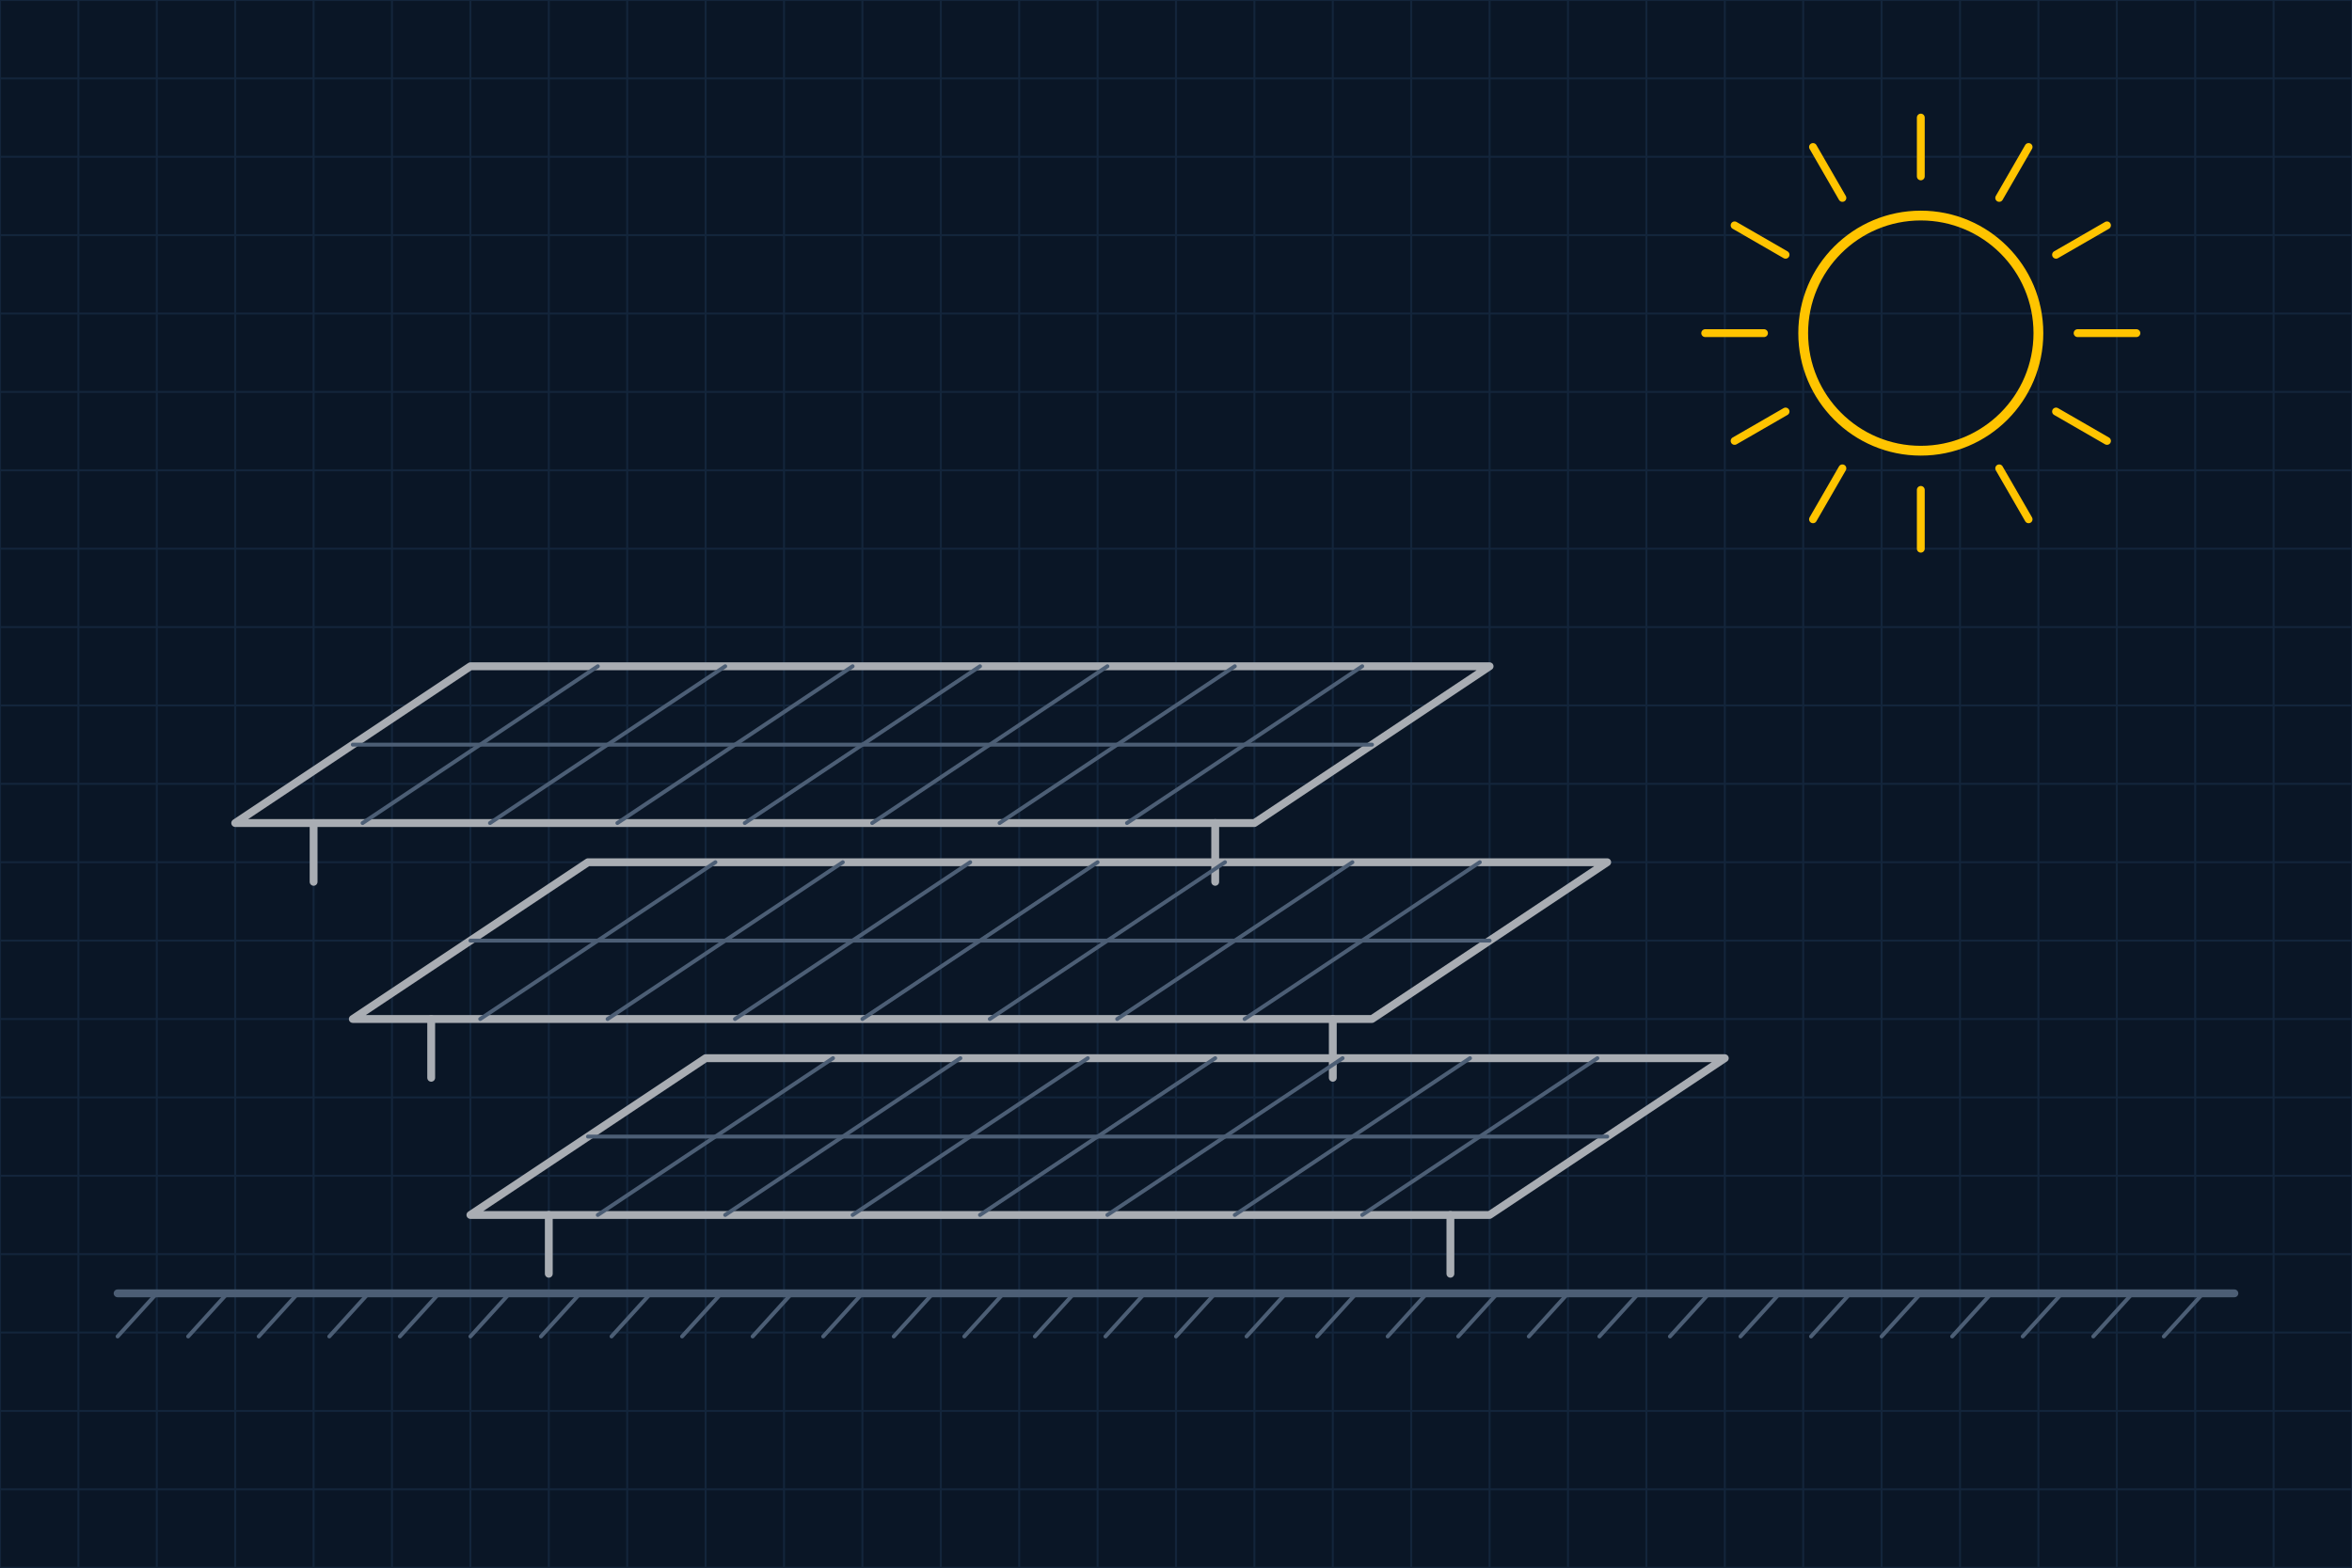
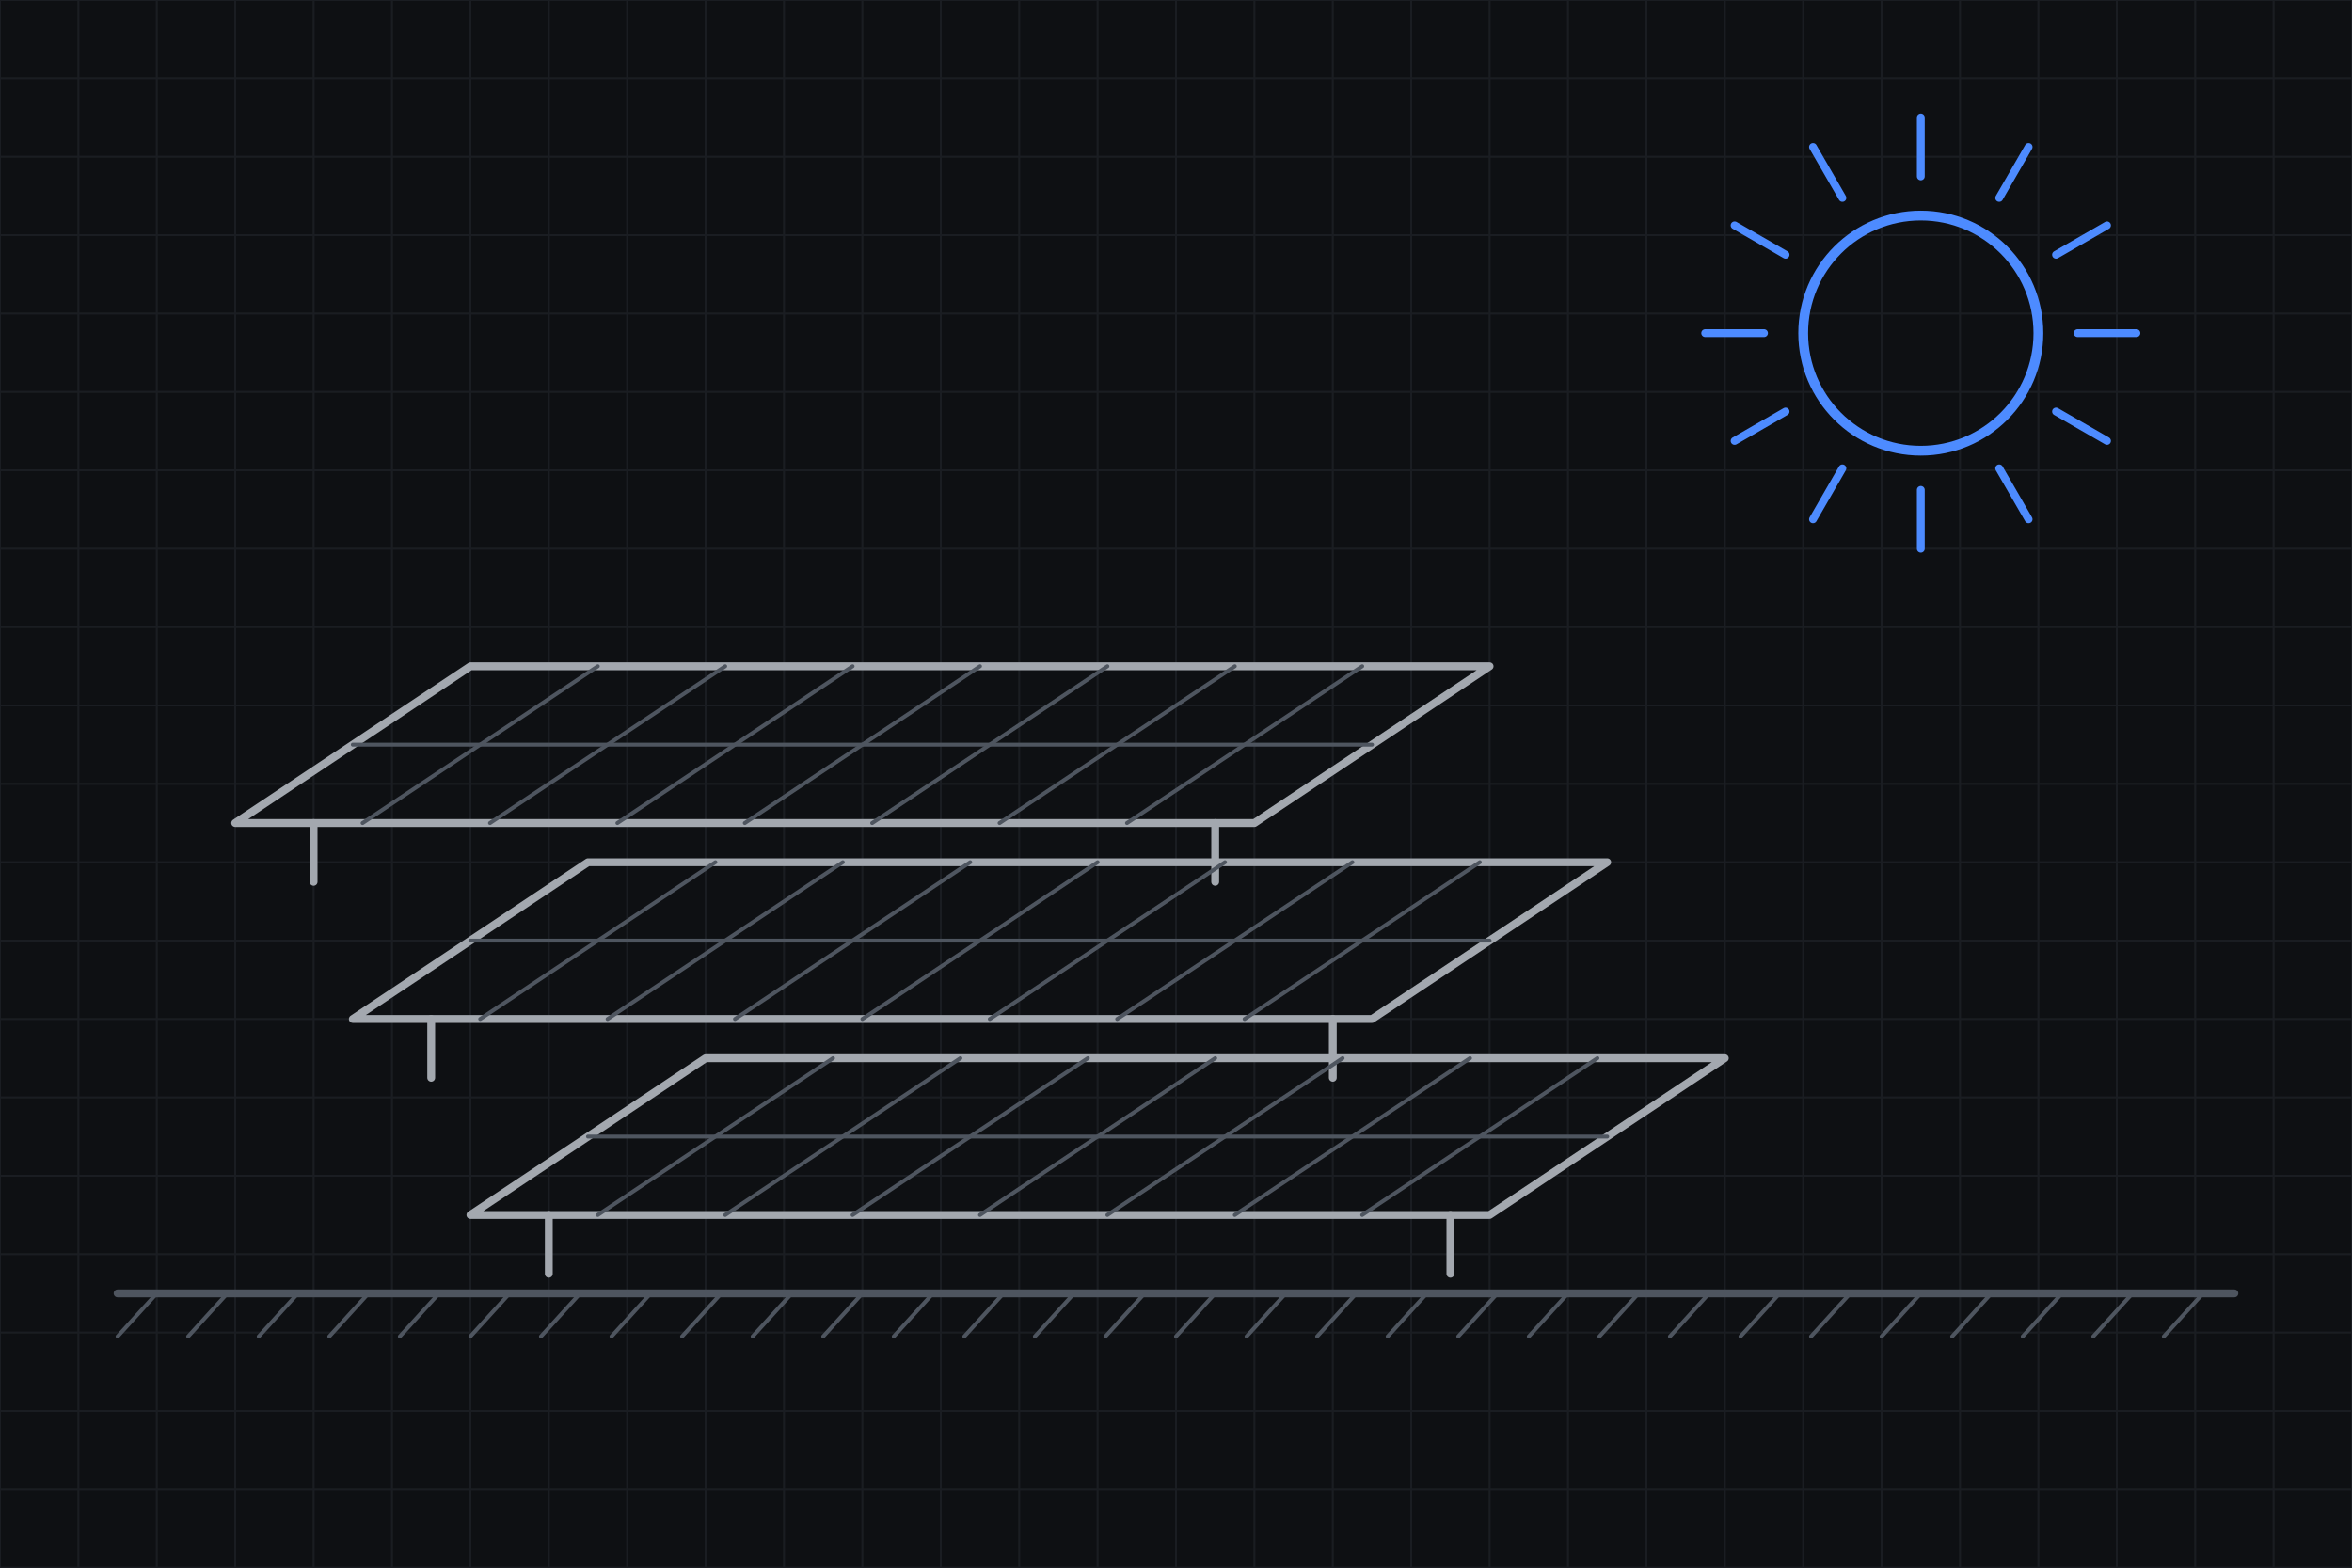
<svg xmlns="http://www.w3.org/2000/svg" viewBox="0 0 1200 800" role="img" aria-label="Solar plant">
-   <rect width="1200" height="800" fill="#0A1626" />
-   <g stroke="#13253B" stroke-width="1">
+   <rect width="1200" height="800" fill="#0E1013" />
+   <g stroke="#1A1D22" stroke-width="1">
    <path d="M0 0V800" />
    <path d="M40 0V800" />
    <path d="M80 0V800" />
    <path d="M120 0V800" />
    <path d="M160 0V800" />
    <path d="M200 0V800" />
    <path d="M240 0V800" />
    <path d="M280 0V800" />
    <path d="M320 0V800" />
    <path d="M360 0V800" />
    <path d="M400 0V800" />
    <path d="M440 0V800" />
    <path d="M480 0V800" />
    <path d="M520 0V800" />
    <path d="M560 0V800" />
    <path d="M600 0V800" />
    <path d="M640 0V800" />
    <path d="M680 0V800" />
    <path d="M720 0V800" />
    <path d="M760 0V800" />
    <path d="M800 0V800" />
    <path d="M840 0V800" />
    <path d="M880 0V800" />
    <path d="M920 0V800" />
    <path d="M960 0V800" />
    <path d="M1000 0V800" />
    <path d="M1040 0V800" />
    <path d="M1080 0V800" />
    <path d="M1120 0V800" />
    <path d="M1160 0V800" />
    <path d="M1200 0V800" />
    <path d="M0 0H1200" />
    <path d="M0 40H1200" />
    <path d="M0 80H1200" />
    <path d="M0 120H1200" />
    <path d="M0 160H1200" />
    <path d="M0 200H1200" />
    <path d="M0 240H1200" />
    <path d="M0 280H1200" />
    <path d="M0 320H1200" />
    <path d="M0 360H1200" />
    <path d="M0 400H1200" />
    <path d="M0 440H1200" />
    <path d="M0 480H1200" />
    <path d="M0 520H1200" />
    <path d="M0 560H1200" />
    <path d="M0 600H1200" />
    <path d="M0 640H1200" />
    <path d="M0 680H1200" />
    <path d="M0 720H1200" />
    <path d="M0 760H1200" />
    <path d="M0 800H1200" />
  </g>
  <g fill="none" stroke-linecap="round" stroke-linejoin="round">
-     <path d="M60 660H1140" stroke="#4C5E75" stroke-width="4" />
-     <path d="M80 660l-20 22" stroke="#4C5E75" stroke-width="2" />
-     <path d="M116 660l-20 22" stroke="#4C5E75" stroke-width="2" />
-     <path d="M152 660l-20 22" stroke="#4C5E75" stroke-width="2" />
-     <path d="M188 660l-20 22" stroke="#4C5E75" stroke-width="2" />
-     <path d="M224 660l-20 22" stroke="#4C5E75" stroke-width="2" />
-     <path d="M260 660l-20 22" stroke="#4C5E75" stroke-width="2" />
-     <path d="M296 660l-20 22" stroke="#4C5E75" stroke-width="2" />
-     <path d="M332 660l-20 22" stroke="#4C5E75" stroke-width="2" />
-     <path d="M368 660l-20 22" stroke="#4C5E75" stroke-width="2" />
-     <path d="M404 660l-20 22" stroke="#4C5E75" stroke-width="2" />
-     <path d="M440 660l-20 22" stroke="#4C5E75" stroke-width="2" />
-     <path d="M476 660l-20 22" stroke="#4C5E75" stroke-width="2" />
-     <path d="M512 660l-20 22" stroke="#4C5E75" stroke-width="2" />
-     <path d="M548 660l-20 22" stroke="#4C5E75" stroke-width="2" />
-     <path d="M584 660l-20 22" stroke="#4C5E75" stroke-width="2" />
-     <path d="M620 660l-20 22" stroke="#4C5E75" stroke-width="2" />
-     <path d="M656 660l-20 22" stroke="#4C5E75" stroke-width="2" />
-     <path d="M692 660l-20 22" stroke="#4C5E75" stroke-width="2" />
-     <path d="M728 660l-20 22" stroke="#4C5E75" stroke-width="2" />
-     <path d="M764 660l-20 22" stroke="#4C5E75" stroke-width="2" />
-     <path d="M800 660l-20 22" stroke="#4C5E75" stroke-width="2" />
-     <path d="M836 660l-20 22" stroke="#4C5E75" stroke-width="2" />
-     <path d="M872 660l-20 22" stroke="#4C5E75" stroke-width="2" />
-     <path d="M908 660l-20 22" stroke="#4C5E75" stroke-width="2" />
-     <path d="M944 660l-20 22" stroke="#4C5E75" stroke-width="2" />
-     <path d="M980 660l-20 22" stroke="#4C5E75" stroke-width="2" />
-     <path d="M1016 660l-20 22" stroke="#4C5E75" stroke-width="2" />
-     <path d="M1052 660l-20 22" stroke="#4C5E75" stroke-width="2" />
-     <path d="M1088 660l-20 22" stroke="#4C5E75" stroke-width="2" />
-     <path d="M1124 660l-20 22" stroke="#4C5E75" stroke-width="2" />
-     <circle cx="980" cy="170" r="60" stroke="#FFC400" stroke-width="5" />
-     <path d="M1060 170L1090 170" stroke="#FFC400" stroke-width="4" />
-     <path d="M1049 210L1075 225" stroke="#FFC400" stroke-width="4" />
-     <path d="M1020 239L1035 265" stroke="#FFC400" stroke-width="4" />
-     <path d="M980 250L980 280" stroke="#FFC400" stroke-width="4" />
-     <path d="M940 239L925 265" stroke="#FFC400" stroke-width="4" />
-     <path d="M911 210L885 225" stroke="#FFC400" stroke-width="4" />
-     <path d="M900 170L870 170" stroke="#FFC400" stroke-width="4" />
-     <path d="M911 130L885 115" stroke="#FFC400" stroke-width="4" />
-     <path d="M940 101L925 75" stroke="#FFC400" stroke-width="4" />
-     <path d="M980 90L980 60" stroke="#FFC400" stroke-width="4" />
-     <path d="M1020 101L1035 75" stroke="#FFC400" stroke-width="4" />
-     <path d="M1049 130L1075 115" stroke="#FFC400" stroke-width="4" />
-     <path d="M120 420L240 340H760L640 420Z" stroke="#A9ADB3" stroke-width="4" />
-     <path d="M185 420L305 340" stroke="#4C5E75" stroke-width="2" />
-     <path d="M250 420L370 340" stroke="#4C5E75" stroke-width="2" />
-     <path d="M315 420L435 340" stroke="#4C5E75" stroke-width="2" />
-     <path d="M380 420L500 340" stroke="#4C5E75" stroke-width="2" />
-     <path d="M445 420L565 340" stroke="#4C5E75" stroke-width="2" />
-     <path d="M510 420L630 340" stroke="#4C5E75" stroke-width="2" />
-     <path d="M575 420L695 340" stroke="#4C5E75" stroke-width="2" />
-     <path d="M180 380H700" stroke="#4C5E75" stroke-width="2" />
-     <path d="M160 420V450M620 420V450" stroke="#A9ADB3" stroke-width="4" />
-     <path d="M180 520L300 440H820L700 520Z" stroke="#A9ADB3" stroke-width="4" />
-     <path d="M245 520L365 440" stroke="#4C5E75" stroke-width="2" />
-     <path d="M310 520L430 440" stroke="#4C5E75" stroke-width="2" />
-     <path d="M375 520L495 440" stroke="#4C5E75" stroke-width="2" />
-     <path d="M440 520L560 440" stroke="#4C5E75" stroke-width="2" />
-     <path d="M505 520L625 440" stroke="#4C5E75" stroke-width="2" />
-     <path d="M570 520L690 440" stroke="#4C5E75" stroke-width="2" />
-     <path d="M635 520L755 440" stroke="#4C5E75" stroke-width="2" />
-     <path d="M240 480H760" stroke="#4C5E75" stroke-width="2" />
-     <path d="M220 520V550M680 520V550" stroke="#A9ADB3" stroke-width="4" />
-     <path d="M240 620L360 540H880L760 620Z" stroke="#A9ADB3" stroke-width="4" />
-     <path d="M305 620L425 540" stroke="#4C5E75" stroke-width="2" />
-     <path d="M370 620L490 540" stroke="#4C5E75" stroke-width="2" />
-     <path d="M435 620L555 540" stroke="#4C5E75" stroke-width="2" />
-     <path d="M500 620L620 540" stroke="#4C5E75" stroke-width="2" />
-     <path d="M565 620L685 540" stroke="#4C5E75" stroke-width="2" />
-     <path d="M630 620L750 540" stroke="#4C5E75" stroke-width="2" />
-     <path d="M695 620L815 540" stroke="#4C5E75" stroke-width="2" />
-     <path d="M300 580H820" stroke="#4C5E75" stroke-width="2" />
-     <path d="M280 620V650M740 620V650" stroke="#A9ADB3" stroke-width="4" />
+     <path d="M60 660H1140" stroke="#4E555F" stroke-width="4" />
+     <path d="M80 660l-20 22" stroke="#4E555F" stroke-width="2" />
+     <path d="M116 660l-20 22" stroke="#4E555F" stroke-width="2" />
+     <path d="M152 660l-20 22" stroke="#4E555F" stroke-width="2" />
+     <path d="M188 660l-20 22" stroke="#4E555F" stroke-width="2" />
+     <path d="M224 660l-20 22" stroke="#4E555F" stroke-width="2" />
+     <path d="M260 660l-20 22" stroke="#4E555F" stroke-width="2" />
+     <path d="M296 660l-20 22" stroke="#4E555F" stroke-width="2" />
+     <path d="M332 660l-20 22" stroke="#4E555F" stroke-width="2" />
+     <path d="M368 660l-20 22" stroke="#4E555F" stroke-width="2" />
+     <path d="M404 660l-20 22" stroke="#4E555F" stroke-width="2" />
+     <path d="M440 660l-20 22" stroke="#4E555F" stroke-width="2" />
+     <path d="M476 660l-20 22" stroke="#4E555F" stroke-width="2" />
+     <path d="M512 660l-20 22" stroke="#4E555F" stroke-width="2" />
+     <path d="M548 660l-20 22" stroke="#4E555F" stroke-width="2" />
+     <path d="M584 660l-20 22" stroke="#4E555F" stroke-width="2" />
+     <path d="M620 660l-20 22" stroke="#4E555F" stroke-width="2" />
+     <path d="M656 660l-20 22" stroke="#4E555F" stroke-width="2" />
+     <path d="M692 660l-20 22" stroke="#4E555F" stroke-width="2" />
+     <path d="M728 660l-20 22" stroke="#4E555F" stroke-width="2" />
+     <path d="M764 660l-20 22" stroke="#4E555F" stroke-width="2" />
+     <path d="M800 660l-20 22" stroke="#4E555F" stroke-width="2" />
+     <path d="M836 660l-20 22" stroke="#4E555F" stroke-width="2" />
+     <path d="M872 660l-20 22" stroke="#4E555F" stroke-width="2" />
+     <path d="M908 660l-20 22" stroke="#4E555F" stroke-width="2" />
+     <path d="M944 660l-20 22" stroke="#4E555F" stroke-width="2" />
+     <path d="M980 660l-20 22" stroke="#4E555F" stroke-width="2" />
+     <path d="M1016 660l-20 22" stroke="#4E555F" stroke-width="2" />
+     <path d="M1052 660l-20 22" stroke="#4E555F" stroke-width="2" />
+     <path d="M1088 660l-20 22" stroke="#4E555F" stroke-width="2" />
+     <path d="M1124 660l-20 22" stroke="#4E555F" stroke-width="2" />
+     <circle cx="980" cy="170" r="60" stroke="#4D8BFF" stroke-width="5" />
+     <path d="M1060 170L1090 170" stroke="#4D8BFF" stroke-width="4" />
+     <path d="M1049 210L1075 225" stroke="#4D8BFF" stroke-width="4" />
+     <path d="M1020 239L1035 265" stroke="#4D8BFF" stroke-width="4" />
+     <path d="M980 250L980 280" stroke="#4D8BFF" stroke-width="4" />
+     <path d="M940 239L925 265" stroke="#4D8BFF" stroke-width="4" />
+     <path d="M911 210L885 225" stroke="#4D8BFF" stroke-width="4" />
+     <path d="M900 170L870 170" stroke="#4D8BFF" stroke-width="4" />
+     <path d="M911 130L885 115" stroke="#4D8BFF" stroke-width="4" />
+     <path d="M940 101L925 75" stroke="#4D8BFF" stroke-width="4" />
+     <path d="M980 90L980 60" stroke="#4D8BFF" stroke-width="4" />
+     <path d="M1020 101L1035 75" stroke="#4D8BFF" stroke-width="4" />
+     <path d="M1049 130L1075 115" stroke="#4D8BFF" stroke-width="4" />
+     <path d="M120 420L240 340H760L640 420Z" stroke="#A3A8AF" stroke-width="4" />
+     <path d="M185 420L305 340" stroke="#4E555F" stroke-width="2" />
+     <path d="M250 420L370 340" stroke="#4E555F" stroke-width="2" />
+     <path d="M315 420L435 340" stroke="#4E555F" stroke-width="2" />
+     <path d="M380 420L500 340" stroke="#4E555F" stroke-width="2" />
+     <path d="M445 420L565 340" stroke="#4E555F" stroke-width="2" />
+     <path d="M510 420L630 340" stroke="#4E555F" stroke-width="2" />
+     <path d="M575 420L695 340" stroke="#4E555F" stroke-width="2" />
+     <path d="M180 380H700" stroke="#4E555F" stroke-width="2" />
+     <path d="M160 420V450M620 420V450" stroke="#A3A8AF" stroke-width="4" />
+     <path d="M180 520L300 440H820L700 520Z" stroke="#A3A8AF" stroke-width="4" />
+     <path d="M245 520L365 440" stroke="#4E555F" stroke-width="2" />
+     <path d="M310 520L430 440" stroke="#4E555F" stroke-width="2" />
+     <path d="M375 520L495 440" stroke="#4E555F" stroke-width="2" />
+     <path d="M440 520L560 440" stroke="#4E555F" stroke-width="2" />
+     <path d="M505 520L625 440" stroke="#4E555F" stroke-width="2" />
+     <path d="M570 520L690 440" stroke="#4E555F" stroke-width="2" />
+     <path d="M635 520L755 440" stroke="#4E555F" stroke-width="2" />
+     <path d="M240 480H760" stroke="#4E555F" stroke-width="2" />
+     <path d="M220 520V550M680 520V550" stroke="#A3A8AF" stroke-width="4" />
+     <path d="M240 620L360 540H880L760 620Z" stroke="#A3A8AF" stroke-width="4" />
+     <path d="M305 620L425 540" stroke="#4E555F" stroke-width="2" />
+     <path d="M370 620L490 540" stroke="#4E555F" stroke-width="2" />
+     <path d="M435 620L555 540" stroke="#4E555F" stroke-width="2" />
+     <path d="M500 620L620 540" stroke="#4E555F" stroke-width="2" />
+     <path d="M565 620L685 540" stroke="#4E555F" stroke-width="2" />
+     <path d="M630 620L750 540" stroke="#4E555F" stroke-width="2" />
+     <path d="M695 620L815 540" stroke="#4E555F" stroke-width="2" />
+     <path d="M300 580H820" stroke="#4E555F" stroke-width="2" />
+     <path d="M280 620V650M740 620V650" stroke="#A3A8AF" stroke-width="4" />
  </g>
</svg>
